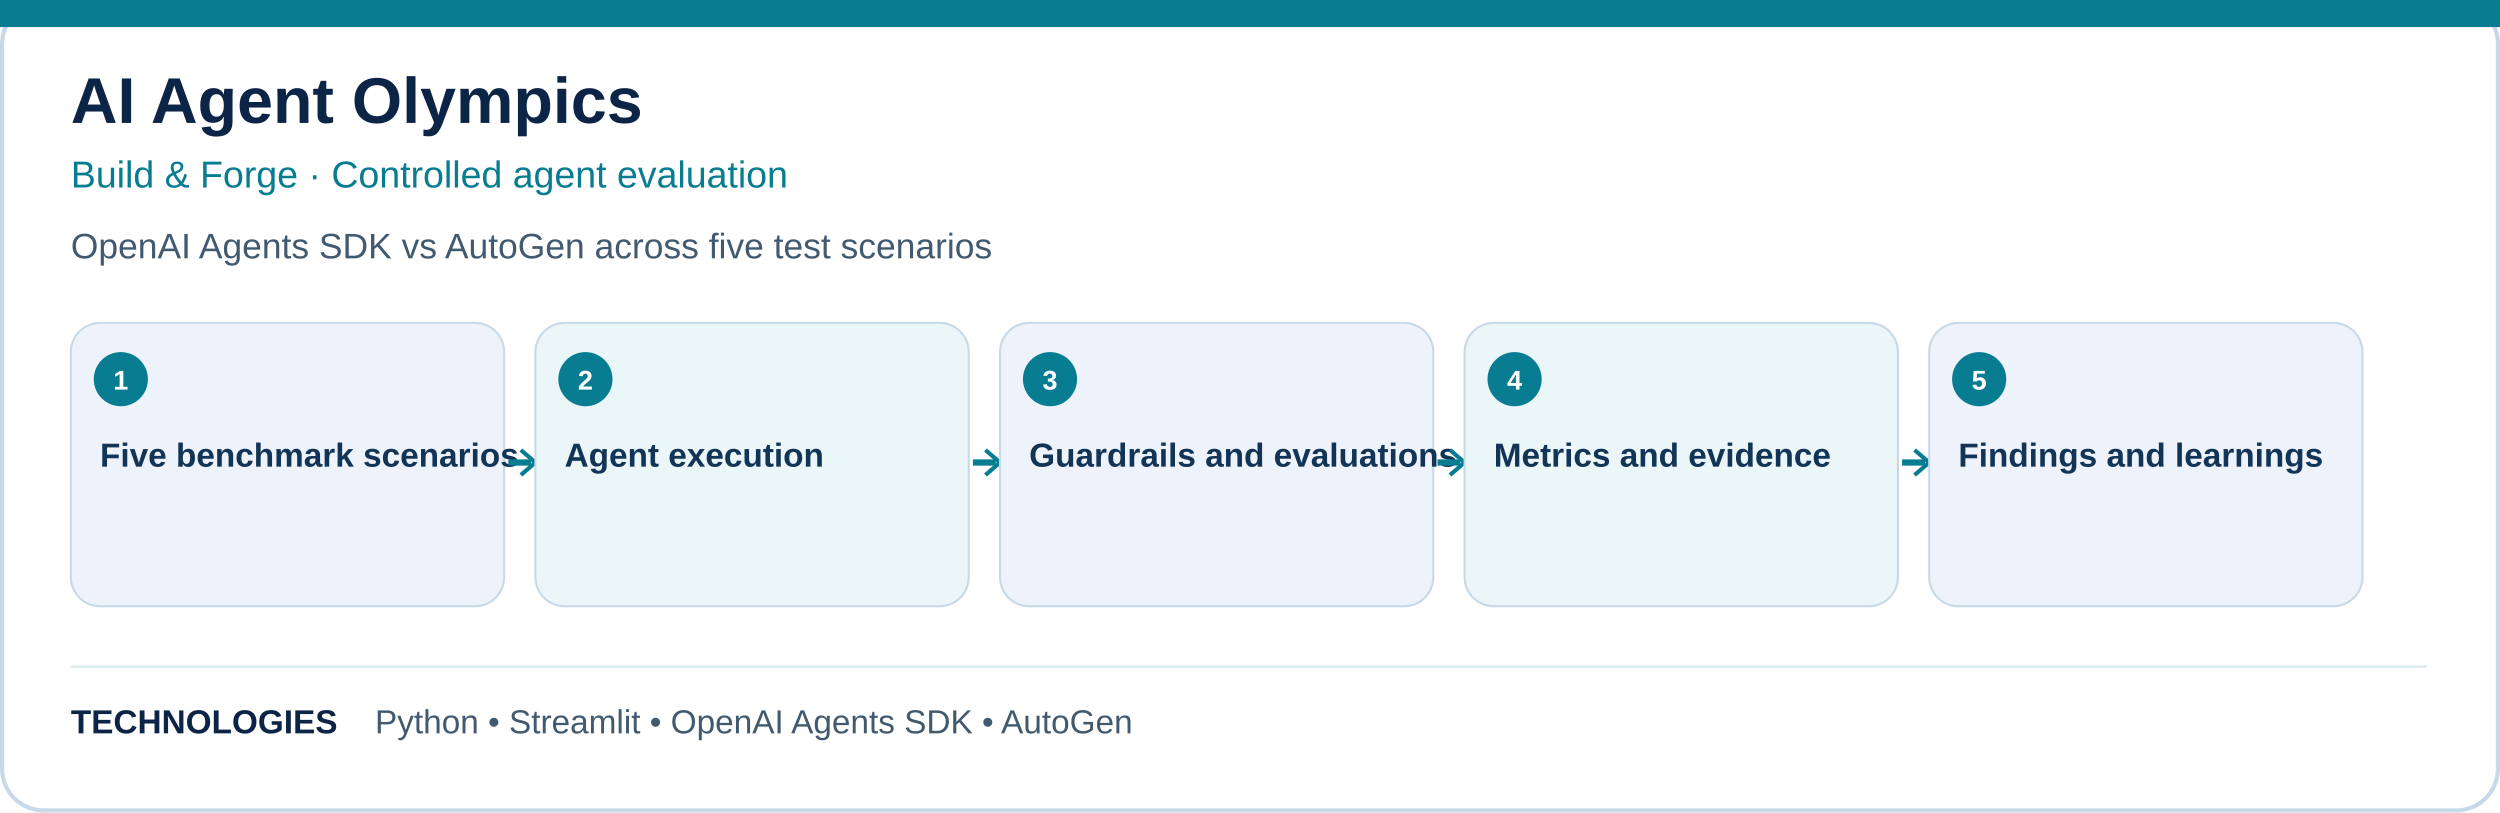
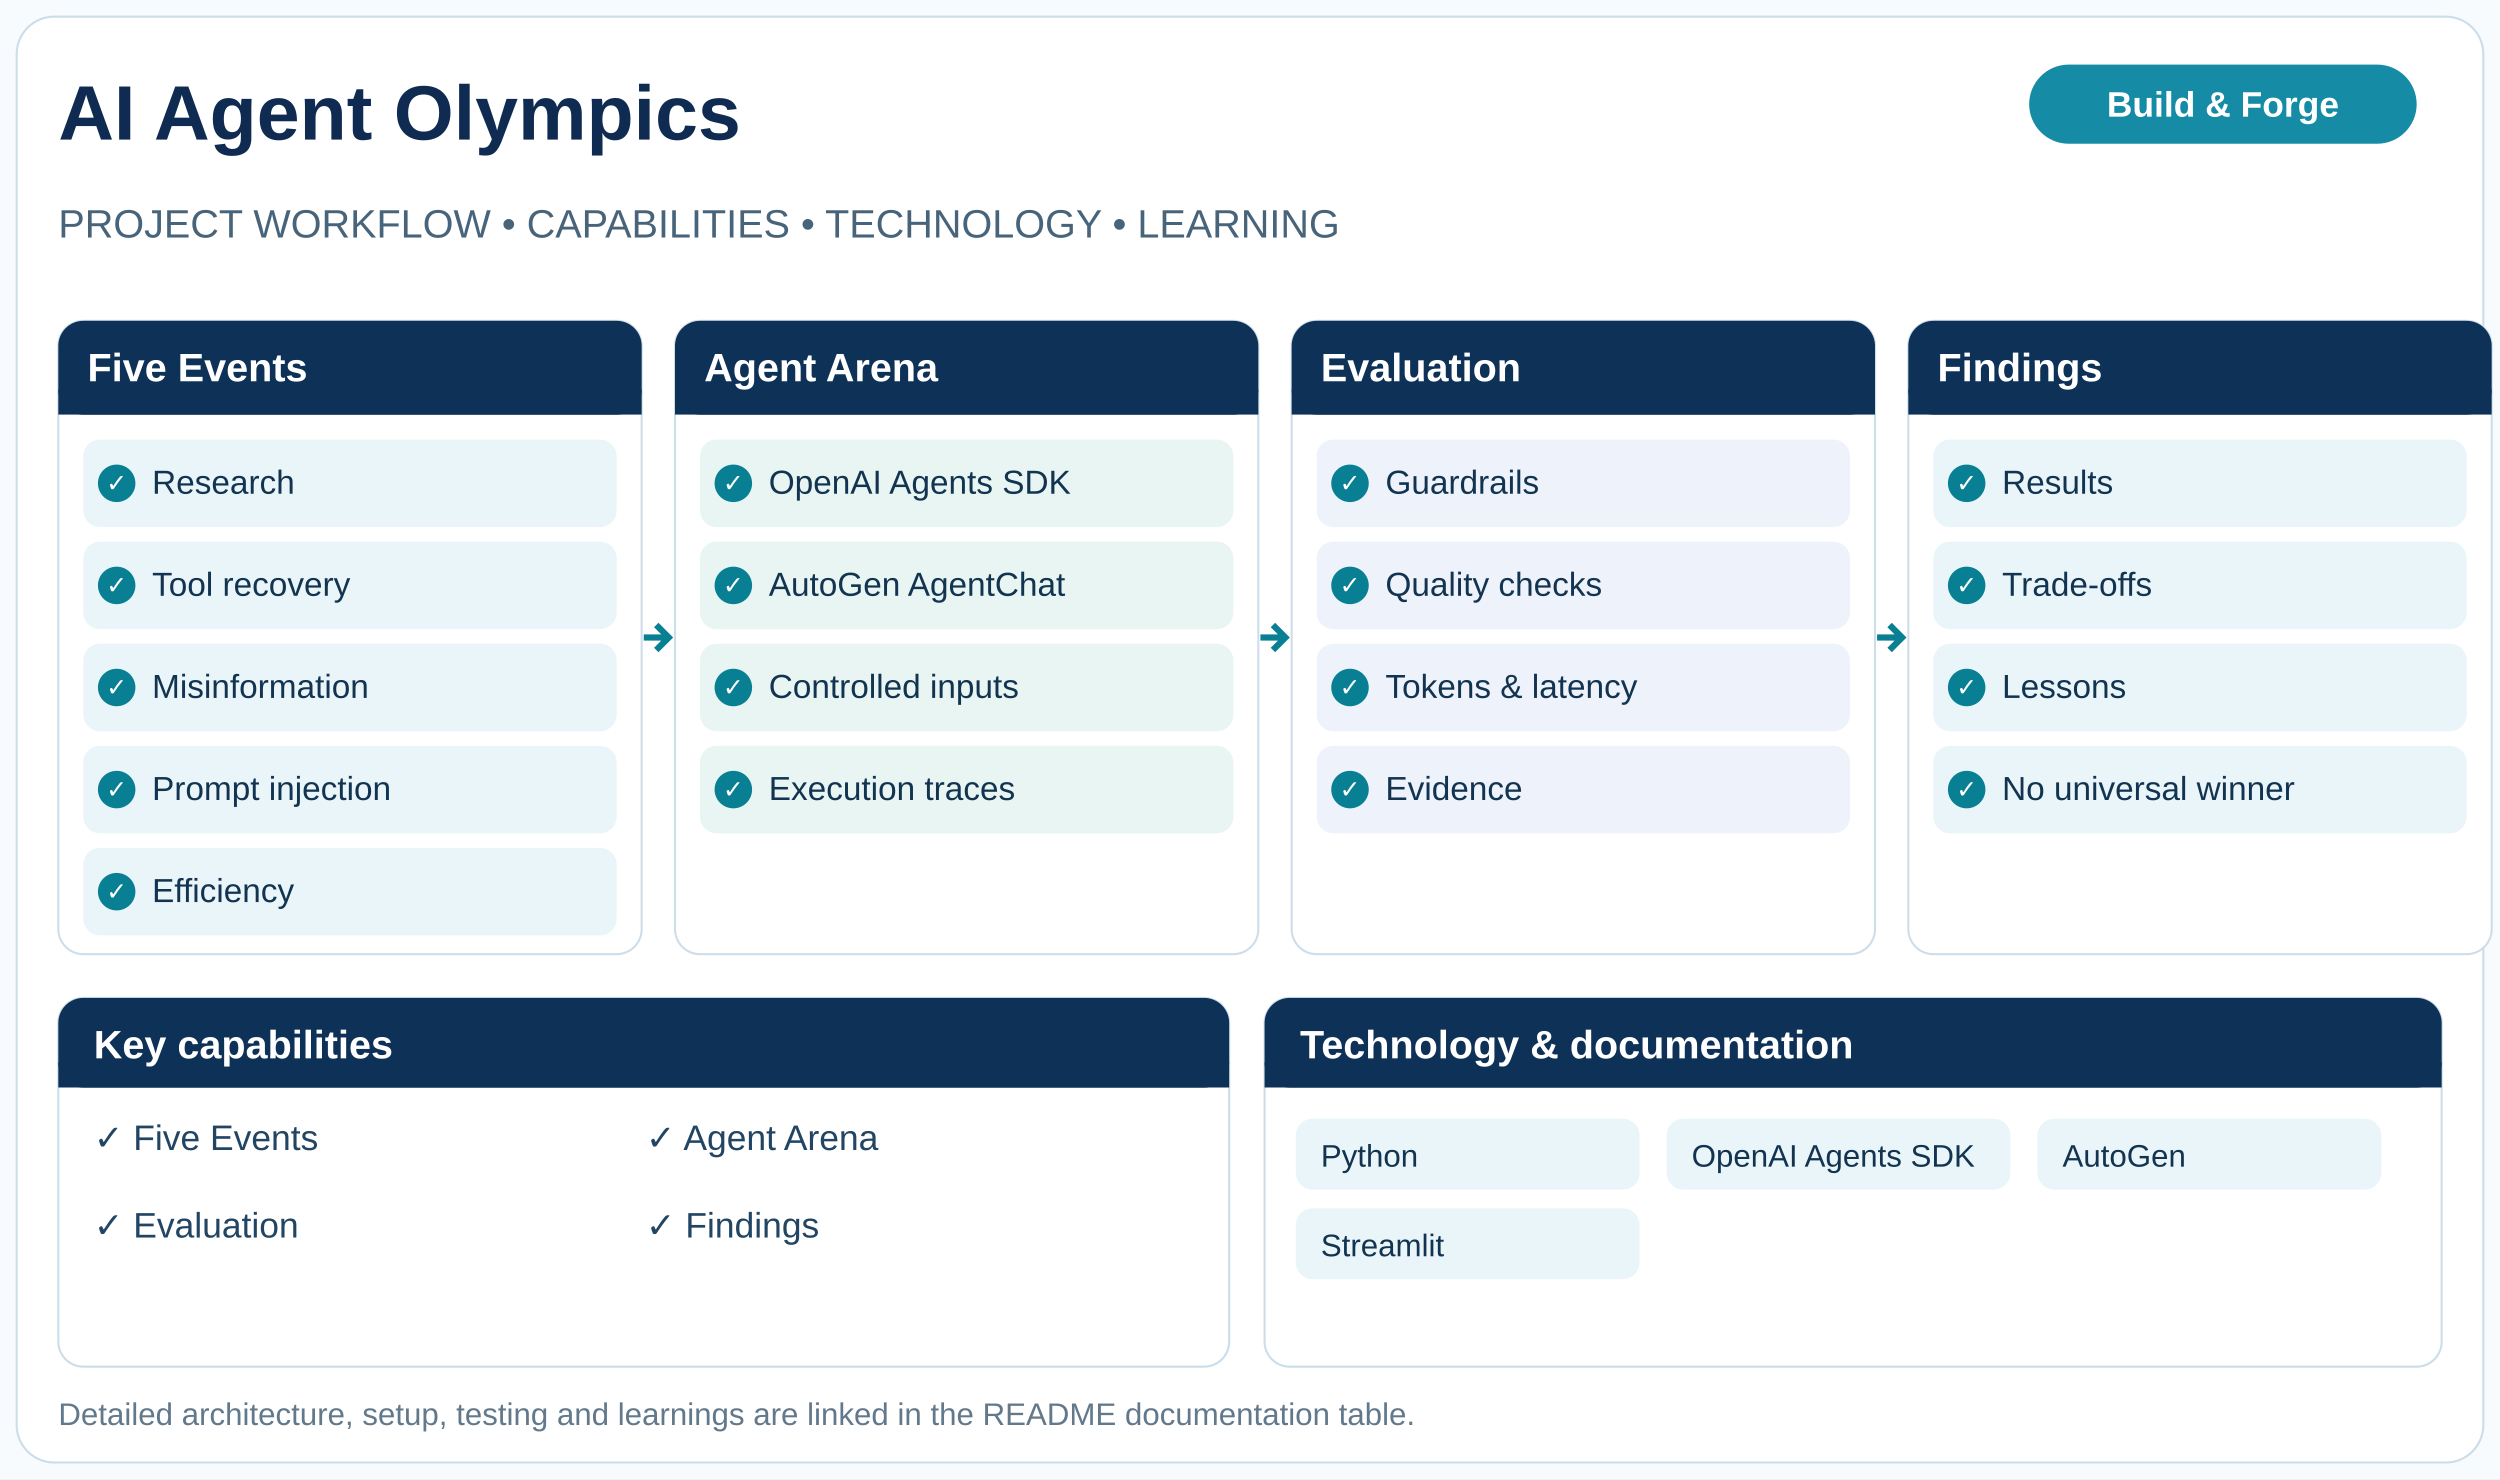
- <svg xmlns="http://www.w3.org/2000/svg" width="1200" height="390" viewBox="0 0 1200 390" role="img" aria-label="AI Agent Olympics workflow infographic">
-   <rect width="1200" height="390" fill="#ffffff" />
-   <rect x="1" y="1" width="1198" height="388" rx="20" fill="none" stroke="#c7d9e8" stroke-width="2" />
-   <rect x="0" y="0" width="1200" height="13" fill="#087d91" />
-   <text x="34" y="59" font-size="31" font-family="Arial,sans-serif" font-weight="bold" fill="#0c2547">AI Agent Olympics</text>
-   <text x="34" y="90" font-size="18" font-family="Arial,sans-serif" fill="#087d91">Build &amp; Forge · Controlled agent evaluation</text>
-   <text x="34" y="124" font-size="17" font-family="Arial,sans-serif" fill="#425a70">OpenAI Agents SDK vs AutoGen across five test scenarios</text>
-   <g font-family="Arial,sans-serif">
-     <rect x="34" y="155" width="208" height="136" rx="14" fill="#eef3fb" stroke="#c7d9e8" />
-     <circle cx="58" cy="182" r="13" fill="#087d91" />
-     <text x="58" y="187" font-size="13" text-anchor="middle" fill="white" font-weight="bold">1</text>
-     <text x="48" y="224" font-size="16" font-weight="600" fill="#123457">Five benchmark scenarios</text>
-     <path d="M244 222 h11" stroke="#087d91" stroke-width="3" />
-     <path d="M250 216 l7 6 -7 6" fill="none" stroke="#087d91" stroke-width="2" />
-     <rect x="257" y="155" width="208" height="136" rx="14" fill="#eaf6f8" stroke="#c7d9e8" />
-     <circle cx="281" cy="182" r="13" fill="#087d91" />
-     <text x="281" y="187" font-size="13" text-anchor="middle" fill="white" font-weight="bold">2</text>
-     <text x="271" y="224" font-size="16" font-weight="600" fill="#123457">Agent execution</text>
-     <path d="M467 222 h11" stroke="#087d91" stroke-width="3" />
-     <path d="M473 216 l7 6 -7 6" fill="none" stroke="#087d91" stroke-width="2" />
-     <rect x="480" y="155" width="208" height="136" rx="14" fill="#eef3fb" stroke="#c7d9e8" />
-     <circle cx="504" cy="182" r="13" fill="#087d91" />
-     <text x="504" y="187" font-size="13" text-anchor="middle" fill="white" font-weight="bold">3</text>
-     <text x="494" y="224" font-size="16" font-weight="600" fill="#123457">Guardrails and evaluations</text>
-     <path d="M690 222 h11" stroke="#087d91" stroke-width="3" />
-     <path d="M696 216 l7 6 -7 6" fill="none" stroke="#087d91" stroke-width="2" />
-     <rect x="703" y="155" width="208" height="136" rx="14" fill="#eaf6f8" stroke="#c7d9e8" />
-     <circle cx="727" cy="182" r="13" fill="#087d91" />
-     <text x="727" y="187" font-size="13" text-anchor="middle" fill="white" font-weight="bold">4</text>
-     <text x="717" y="224" font-size="16" font-weight="600" fill="#123457">Metrics and evidence</text>
-     <path d="M913 222 h11" stroke="#087d91" stroke-width="3" />
-     <path d="M919 216 l7 6 -7 6" fill="none" stroke="#087d91" stroke-width="2" />
-     <rect x="926" y="155" width="208" height="136" rx="14" fill="#eef3fb" stroke="#c7d9e8" />
-     <circle cx="950" cy="182" r="13" fill="#087d91" />
-     <text x="950" y="187" font-size="13" text-anchor="middle" fill="white" font-weight="bold">5</text>
-     <text x="940" y="224" font-size="16" font-weight="600" fill="#123457">Findings and learnings</text>
-   </g>
-   <line x1="34" y1="320" x2="1165" y2="320" stroke="#dbe7ee" />
-   <text x="34" y="352" font-family="Arial,sans-serif" font-size="16" font-weight="bold" fill="#0c2547">TECHNOLOGIES</text>
-   <text x="180" y="352" font-family="Arial,sans-serif" font-size="16" fill="#425a70">Python   •   Streamlit   •   OpenAI Agents SDK   •   AutoGen</text>
+ <svg xmlns="http://www.w3.org/2000/svg" width="1200" height="710" viewBox="0 0 1200 710" role="img" aria-label="AI Agent Olympics detailed workflow infographic">
+   <rect width="1200" height="710" fill="#f8fbfd" />
+   <rect x="8" y="8" width="1184" height="694" rx="18" fill="white" stroke="#cbdde9" />
+   <text x="28" y="67" font-family="Arial" font-size="37" font-weight="bold" fill="#102b51">AI Agent Olympics</text>
+   <rect x="974" y="31" width="186" height="38" rx="19" fill="#168ba5" />
+   <text x="1067" y="56" text-anchor="middle" font-family="Arial" font-size="17" font-weight="bold" fill="white">Build &amp; Forge</text>
+   <text x="28" y="114" font-family="Arial" font-size="19" fill="#48647a">PROJECT WORKFLOW  •  CAPABILITIES  •  TECHNOLOGY  •  LEARNING</text>
+   <rect x="28" y="154" width="280" height="304" rx="12" fill="#fff" stroke="#cddde9" />
+   <rect x="28" y="154" width="280" height="45" rx="12" fill="#0e3157" />
+   <rect x="28" y="187" width="280" height="12" fill="#0e3157" />
+   <text x="42" y="183" font-family="Arial" font-size="19" fill="#fff" font-weight="bold">Five Events</text>
+   <rect x="40" y="211" width="256" height="42" rx="8" fill="#eaf5fa" />
+   <circle cx="56" cy="232" r="9" fill="#087f92" />
+   <text x="56" y="236" text-anchor="middle" font-family="Arial" font-size="12" fill="white">✓</text>
+   <text x="73" y="237" font-family="Arial" font-size="16" fill="#123450">Research</text>
+   <rect x="40" y="260" width="256" height="42" rx="8" fill="#eaf5fa" />
+   <circle cx="56" cy="281" r="9" fill="#087f92" />
+   <text x="56" y="285" text-anchor="middle" font-family="Arial" font-size="12" fill="white">✓</text>
+   <text x="73" y="286" font-family="Arial" font-size="16" fill="#123450">Tool recovery</text>
+   <rect x="40" y="309" width="256" height="42" rx="8" fill="#eaf5fa" />
+   <circle cx="56" cy="330" r="9" fill="#087f92" />
+   <text x="56" y="334" text-anchor="middle" font-family="Arial" font-size="12" fill="white">✓</text>
+   <text x="73" y="335" font-family="Arial" font-size="16" fill="#123450">Misinformation</text>
+   <rect x="40" y="358" width="256" height="42" rx="8" fill="#eaf5fa" />
+   <circle cx="56" cy="379" r="9" fill="#087f92" />
+   <text x="56" y="383" text-anchor="middle" font-family="Arial" font-size="12" fill="white">✓</text>
+   <text x="73" y="384" font-family="Arial" font-size="16" fill="#123450">Prompt injection</text>
+   <rect x="40" y="407" width="256" height="42" rx="8" fill="#eaf5fa" />
+   <circle cx="56" cy="428" r="9" fill="#087f92" />
+   <text x="56" y="432" text-anchor="middle" font-family="Arial" font-size="12" fill="white">✓</text>
+   <text x="73" y="433" font-family="Arial" font-size="16" fill="#123450">Efficiency</text>
+   <path d="M309 306 h12 m-6 -6 l6 6 -6 6" fill="none" stroke="#087f92" stroke-width="3" />
+   <rect x="324" y="154" width="280" height="304" rx="12" fill="#fff" stroke="#cddde9" />
+   <rect x="324" y="154" width="280" height="45" rx="12" fill="#0e3157" />
+   <rect x="324" y="187" width="280" height="12" fill="#0e3157" />
+   <text x="338" y="183" font-family="Arial" font-size="19" fill="#fff" font-weight="bold">Agent Arena</text>
+   <rect x="336" y="211" width="256" height="42" rx="8" fill="#e8f5f2" />
+   <circle cx="352" cy="232" r="9" fill="#087f92" />
+   <text x="352" y="236" text-anchor="middle" font-family="Arial" font-size="12" fill="white">✓</text>
+   <text x="369" y="237" font-family="Arial" font-size="16" fill="#123450">OpenAI Agents SDK</text>
+   <rect x="336" y="260" width="256" height="42" rx="8" fill="#e8f5f2" />
+   <circle cx="352" cy="281" r="9" fill="#087f92" />
+   <text x="352" y="285" text-anchor="middle" font-family="Arial" font-size="12" fill="white">✓</text>
+   <text x="369" y="286" font-family="Arial" font-size="16" fill="#123450">AutoGen AgentChat</text>
+   <rect x="336" y="309" width="256" height="42" rx="8" fill="#e8f5f2" />
+   <circle cx="352" cy="330" r="9" fill="#087f92" />
+   <text x="352" y="334" text-anchor="middle" font-family="Arial" font-size="12" fill="white">✓</text>
+   <text x="369" y="335" font-family="Arial" font-size="16" fill="#123450">Controlled inputs</text>
+   <rect x="336" y="358" width="256" height="42" rx="8" fill="#e8f5f2" />
+   <circle cx="352" cy="379" r="9" fill="#087f92" />
+   <text x="352" y="383" text-anchor="middle" font-family="Arial" font-size="12" fill="white">✓</text>
+   <text x="369" y="384" font-family="Arial" font-size="16" fill="#123450">Execution traces</text>
+   <path d="M605 306 h12 m-6 -6 l6 6 -6 6" fill="none" stroke="#087f92" stroke-width="3" />
+   <rect x="620" y="154" width="280" height="304" rx="12" fill="#fff" stroke="#cddde9" />
+   <rect x="620" y="154" width="280" height="45" rx="12" fill="#0e3157" />
+   <rect x="620" y="187" width="280" height="12" fill="#0e3157" />
+   <text x="634" y="183" font-family="Arial" font-size="19" fill="#fff" font-weight="bold">Evaluation</text>
+   <rect x="632" y="211" width="256" height="42" rx="8" fill="#edf2fb" />
+   <circle cx="648" cy="232" r="9" fill="#087f92" />
+   <text x="648" y="236" text-anchor="middle" font-family="Arial" font-size="12" fill="white">✓</text>
+   <text x="665" y="237" font-family="Arial" font-size="16" fill="#123450">Guardrails</text>
+   <rect x="632" y="260" width="256" height="42" rx="8" fill="#edf2fb" />
+   <circle cx="648" cy="281" r="9" fill="#087f92" />
+   <text x="648" y="285" text-anchor="middle" font-family="Arial" font-size="12" fill="white">✓</text>
+   <text x="665" y="286" font-family="Arial" font-size="16" fill="#123450">Quality checks</text>
+   <rect x="632" y="309" width="256" height="42" rx="8" fill="#edf2fb" />
+   <circle cx="648" cy="330" r="9" fill="#087f92" />
+   <text x="648" y="334" text-anchor="middle" font-family="Arial" font-size="12" fill="white">✓</text>
+   <text x="665" y="335" font-family="Arial" font-size="16" fill="#123450">Tokens &amp; latency</text>
+   <rect x="632" y="358" width="256" height="42" rx="8" fill="#edf2fb" />
+   <circle cx="648" cy="379" r="9" fill="#087f92" />
+   <text x="648" y="383" text-anchor="middle" font-family="Arial" font-size="12" fill="white">✓</text>
+   <text x="665" y="384" font-family="Arial" font-size="16" fill="#123450">Evidence</text>
+   <path d="M901 306 h12 m-6 -6 l6 6 -6 6" fill="none" stroke="#087f92" stroke-width="3" />
+   <rect x="916" y="154" width="280" height="304" rx="12" fill="#fff" stroke="#cddde9" />
+   <rect x="916" y="154" width="280" height="45" rx="12" fill="#0e3157" />
+   <rect x="916" y="187" width="280" height="12" fill="#0e3157" />
+   <text x="930" y="183" font-family="Arial" font-size="19" fill="#fff" font-weight="bold">Findings</text>
+   <rect x="928" y="211" width="256" height="42" rx="8" fill="#eaf5fa" />
+   <circle cx="944" cy="232" r="9" fill="#087f92" />
+   <text x="944" y="236" text-anchor="middle" font-family="Arial" font-size="12" fill="white">✓</text>
+   <text x="961" y="237" font-family="Arial" font-size="16" fill="#123450">Results</text>
+   <rect x="928" y="260" width="256" height="42" rx="8" fill="#eaf5fa" />
+   <circle cx="944" cy="281" r="9" fill="#087f92" />
+   <text x="944" y="285" text-anchor="middle" font-family="Arial" font-size="12" fill="white">✓</text>
+   <text x="961" y="286" font-family="Arial" font-size="16" fill="#123450">Trade-offs</text>
+   <rect x="928" y="309" width="256" height="42" rx="8" fill="#eaf5fa" />
+   <circle cx="944" cy="330" r="9" fill="#087f92" />
+   <text x="944" y="334" text-anchor="middle" font-family="Arial" font-size="12" fill="white">✓</text>
+   <text x="961" y="335" font-family="Arial" font-size="16" fill="#123450">Lessons</text>
+   <rect x="928" y="358" width="256" height="42" rx="8" fill="#eaf5fa" />
+   <circle cx="944" cy="379" r="9" fill="#087f92" />
+   <text x="944" y="383" text-anchor="middle" font-family="Arial" font-size="12" fill="white">✓</text>
+   <text x="961" y="384" font-family="Arial" font-size="16" fill="#123450">No universal winner</text>
+   <rect x="28" y="479" width="562" height="177" rx="12" fill="#fff" stroke="#cbdde9" />
+   <rect x="28" y="479" width="562" height="43" rx="12" fill="#0e3157" />
+   <rect x="28" y="510" width="562" height="12" fill="#0e3157" />
+   <text x="45" y="508" font-family="Arial" font-size="19" font-weight="bold" fill="white">Key capabilities</text>
+   <text x="45" y="552" font-family="Arial" font-size="17" fill="#214563">✓ Five Events</text>
+   <text x="310" y="552" font-family="Arial" font-size="17" fill="#214563">✓ Agent Arena</text>
+   <text x="45" y="594" font-family="Arial" font-size="17" fill="#214563">✓ Evaluation</text>
+   <text x="310" y="594" font-family="Arial" font-size="17" fill="#214563">✓ Findings</text>
+   <rect x="607" y="479" width="565" height="177" rx="12" fill="#fff" stroke="#cbdde9" />
+   <rect x="607" y="479" width="565" height="43" rx="12" fill="#0e3157" />
+   <rect x="607" y="510" width="565" height="12" fill="#0e3157" />
+   <text x="624" y="508" font-family="Arial" font-size="19" font-weight="bold" fill="white">Technology &amp; documentation</text>
+   <rect x="622" y="537" width="165" height="34" rx="8" fill="#eaf5fa" />
+   <text x="634" y="560" font-family="Arial" font-size="15" fill="#123450">Python</text>
+   <rect x="800" y="537" width="165" height="34" rx="8" fill="#eaf5fa" />
+   <text x="812" y="560" font-family="Arial" font-size="15" fill="#123450">OpenAI Agents SDK</text>
+   <rect x="978" y="537" width="165" height="34" rx="8" fill="#eaf5fa" />
+   <text x="990" y="560" font-family="Arial" font-size="15" fill="#123450">AutoGen</text>
+   <rect x="622" y="580" width="165" height="34" rx="8" fill="#eaf5fa" />
+   <text x="634" y="603" font-family="Arial" font-size="15" fill="#123450">Streamlit</text>
+   <text x="28" y="684" font-family="Arial" font-size="15" fill="#62788b">Detailed architecture, setup, testing and learnings are linked in the README documentation table.</text>
</svg>
